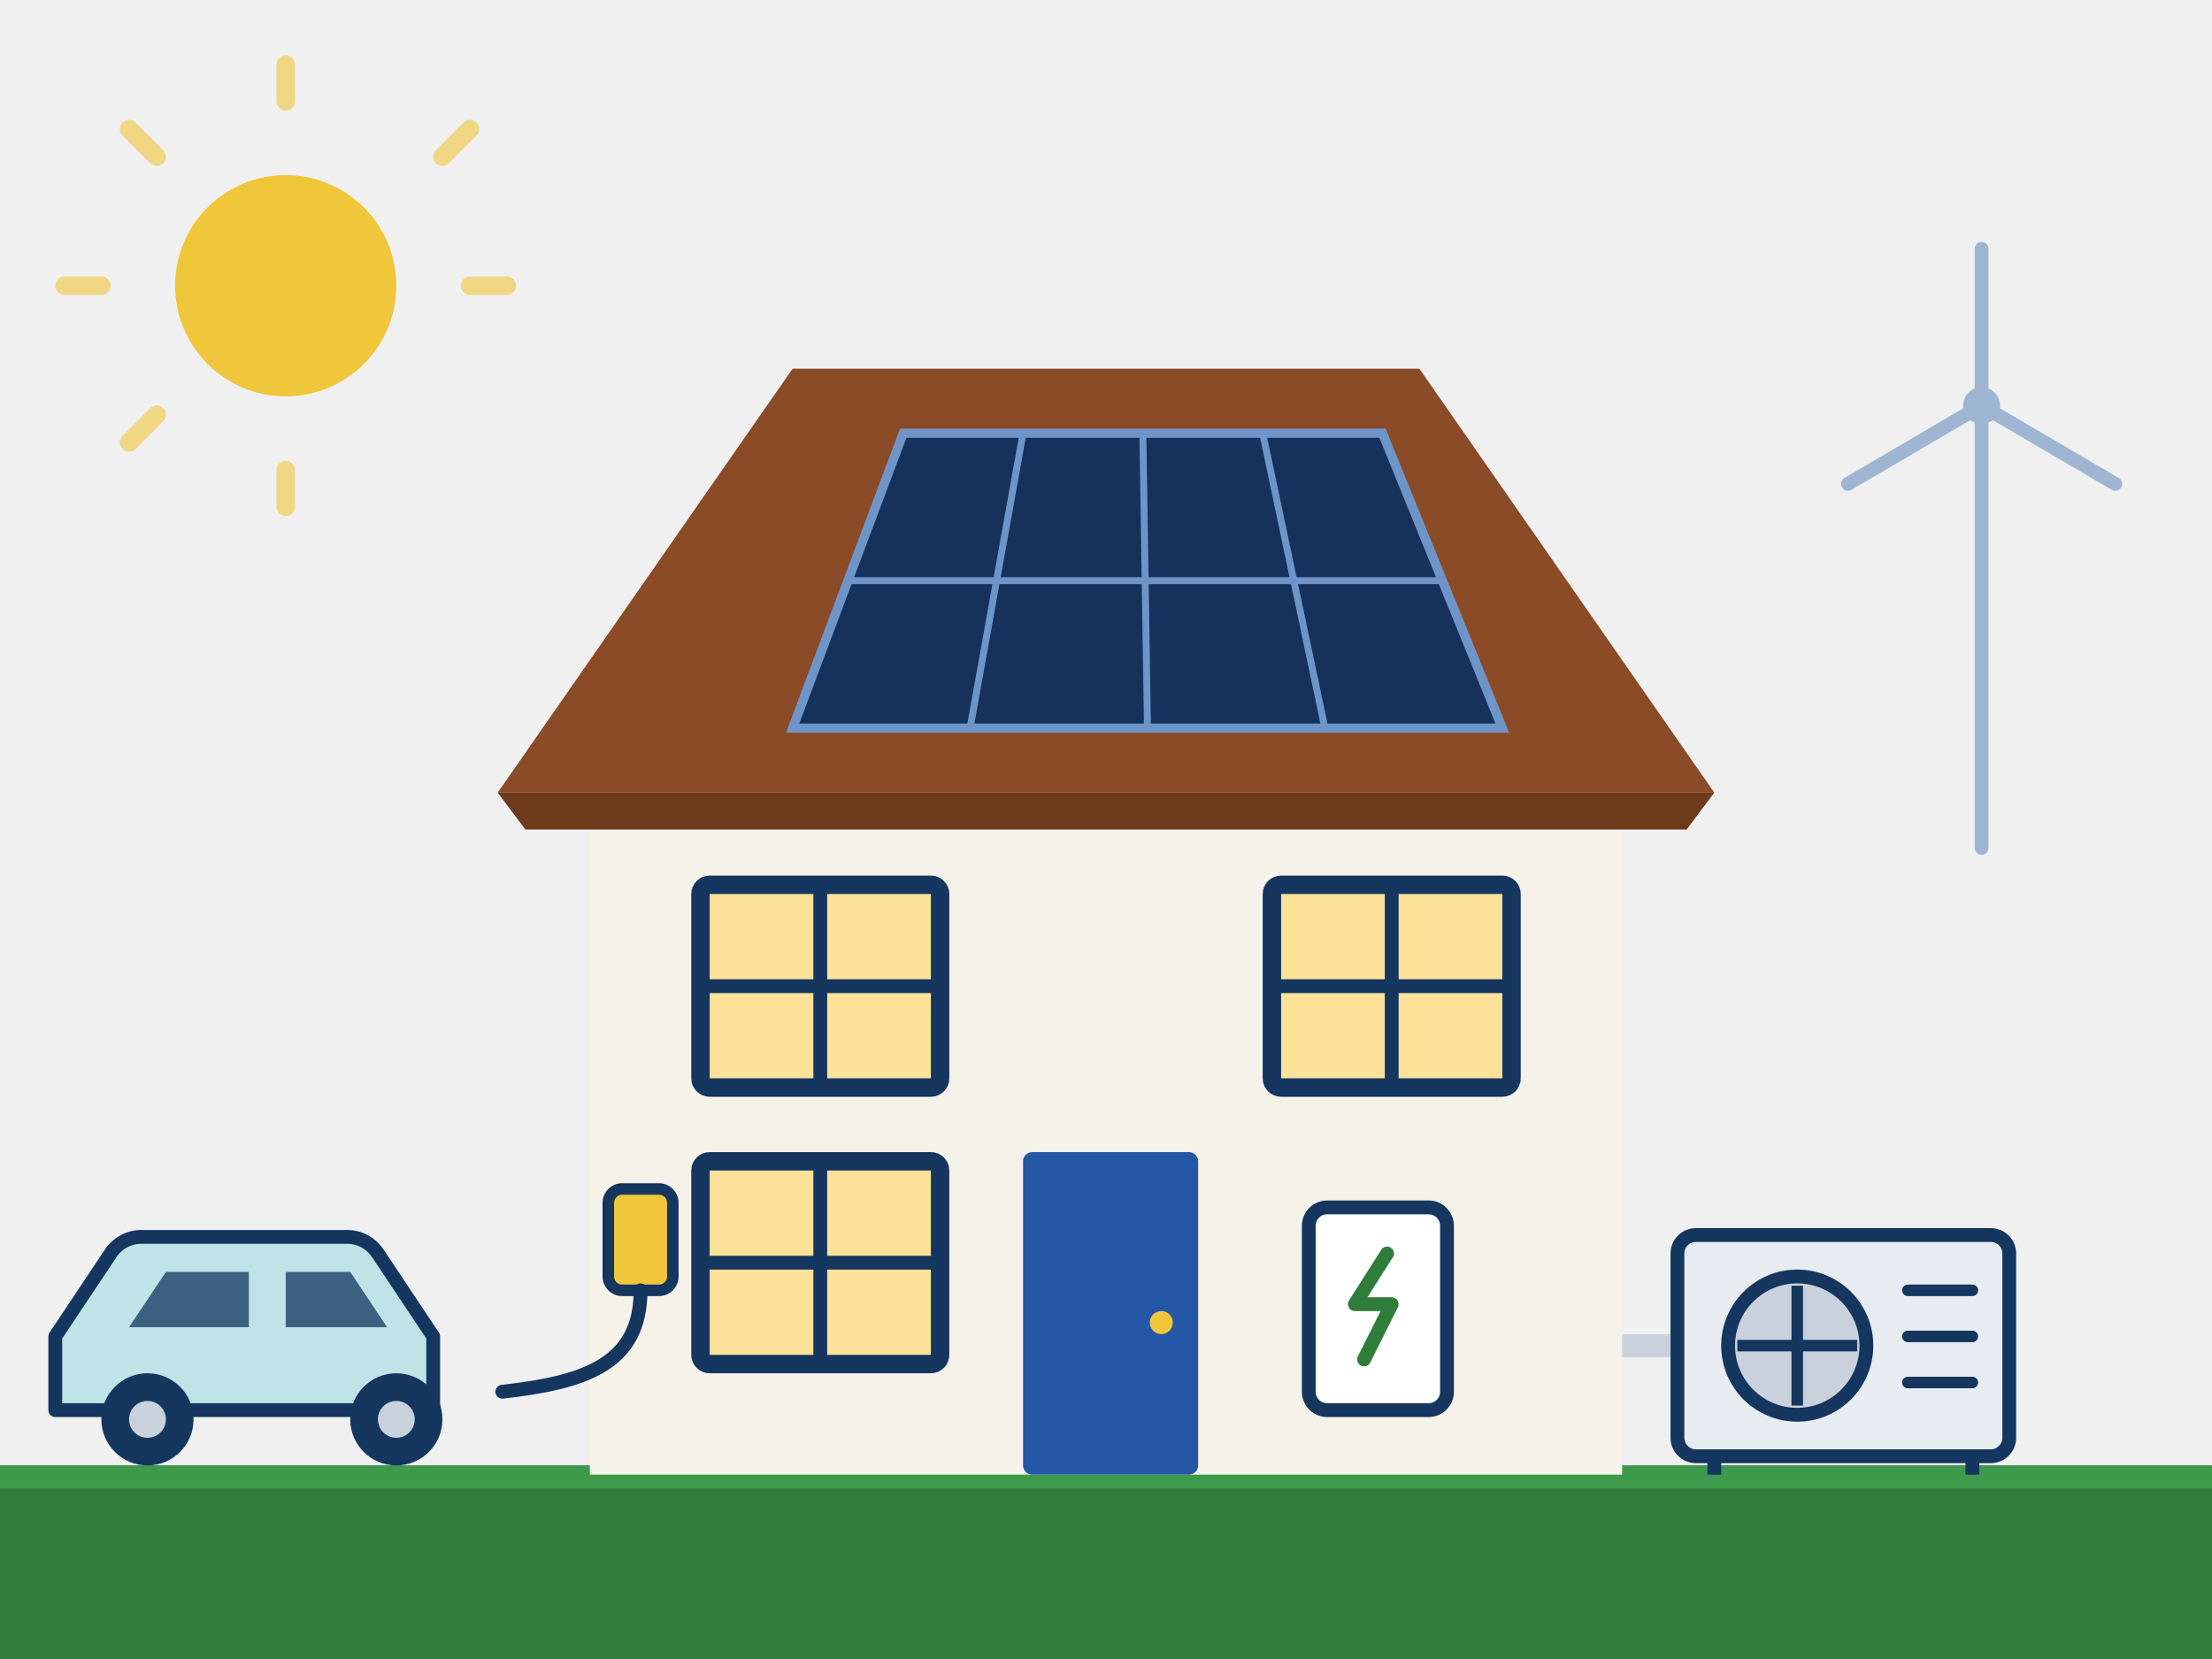
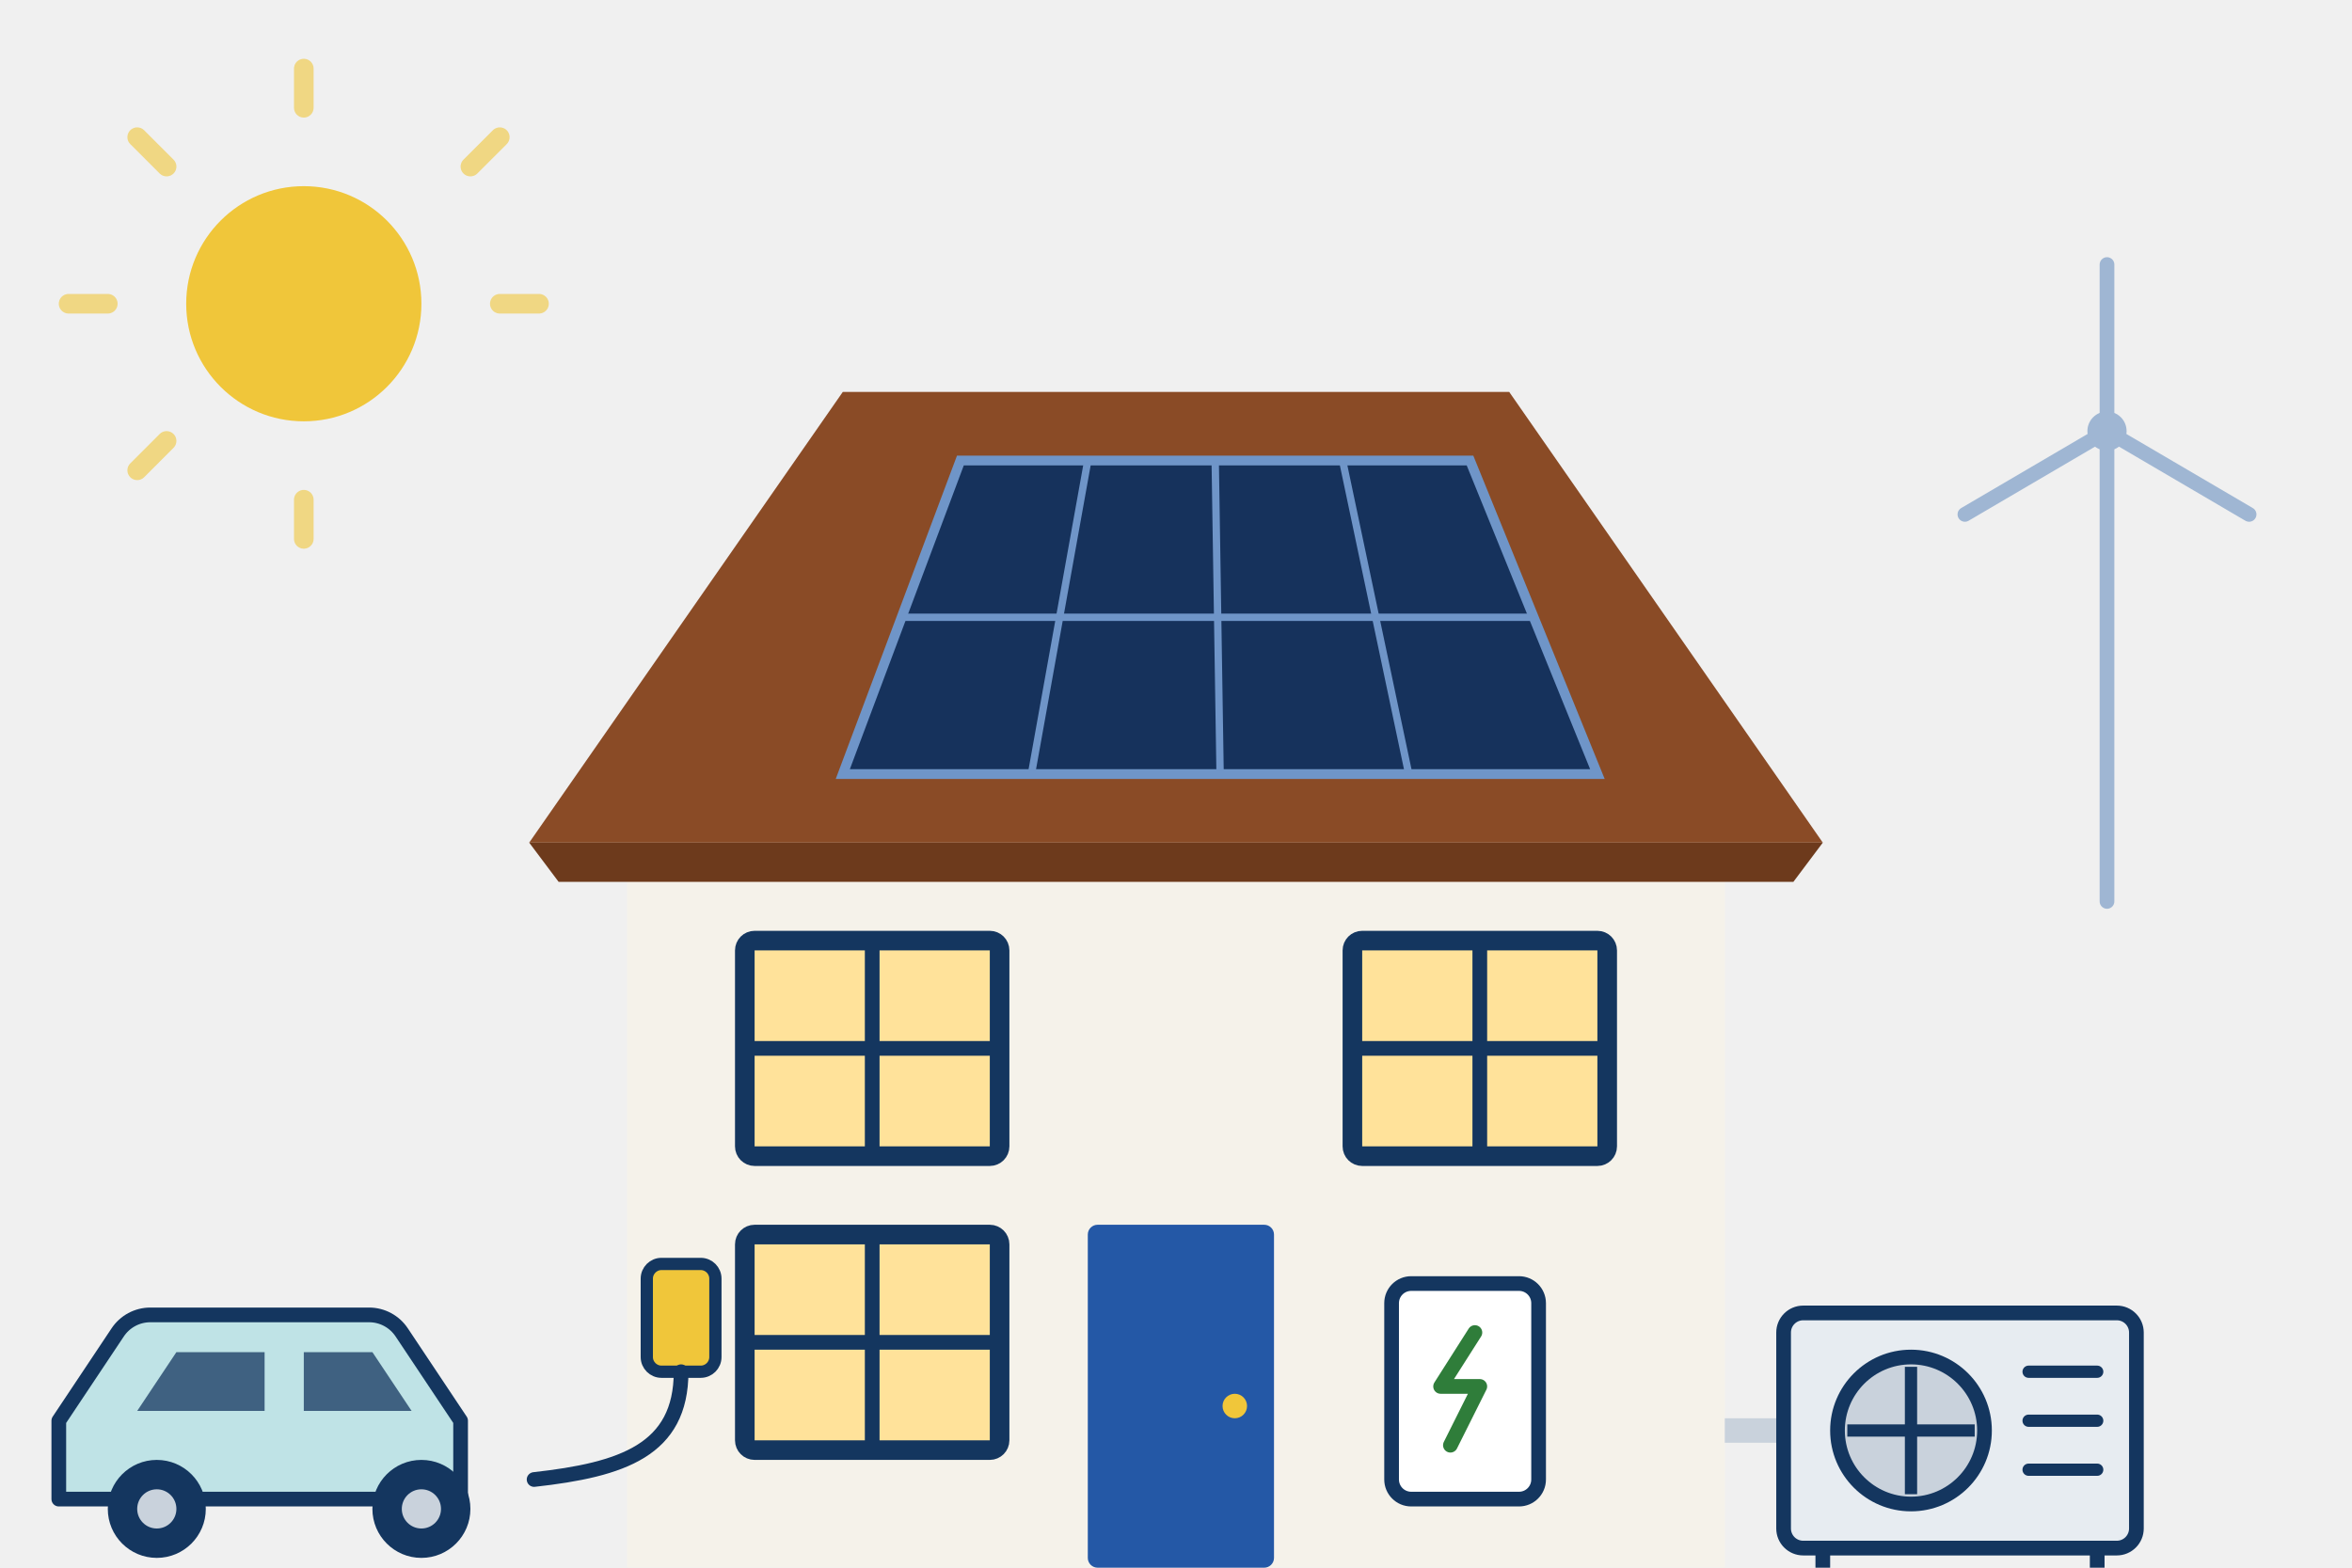
- <svg xmlns="http://www.w3.org/2000/svg" viewBox="0 0 480 360" role="img">
+ <svg xmlns="http://www.w3.org/2000/svg" viewBox="0 0 480 320" role="img">
  <circle cx="62" cy="62" r="24" fill="#f0c63a" />
  <g stroke="#f0c63a" stroke-width="4" stroke-linecap="round" opacity="0.6">
    <path d="M62 22v-8M62 110v-8M22 62h-8M110 62h-8M34 34l-6-6M96 34l6-6M34 90l-6 6" />
  </g>
  <g stroke="#9fb6d3" stroke-width="3" stroke-linecap="round" fill="none">
    <path d="M430 88v96" />
    <path d="M430 88l0-34M430 88l29 17M430 88l-29 17" />
  </g>
  <circle cx="430" cy="88" r="4" fill="#9fb6d3" />
-   <rect x="0" y="318" width="480" height="42" rx="0" fill="#2f7d3a" />
-   <rect x="0" y="318" width="480" height="5" fill="#3d9a4a" />
  <rect x="128" y="168" width="224" height="152" fill="#f5f2ea" />
  <polygon points="108,172 172,80 308,80 372,172" fill="#8a4b26" />
  <polygon points="108,172 372,172 366,180 114,180" fill="#6d3a1c" />
  <g>
    <polygon points="196,94 300,94 326,158 172,158" fill="#16325c" />
    <g stroke="#6f95c8" stroke-width="1.5">
      <path d="M184,126 H313" />
      <path d="M222,94 L210.5,158 M248,94 L249,158 M274,94 L287.5,158" />
    </g>
    <polygon points="196,94 300,94 326,158 172,158" fill="none" stroke="#6f95c8" stroke-width="2" />
  </g>
  <g fill="#ffe29a" stroke="#14365f" stroke-width="4">
    <rect x="152" y="192" width="52" height="44" rx="2" />
    <rect x="276" y="192" width="52" height="44" rx="2" />
    <rect x="152" y="252" width="52" height="44" rx="2" />
  </g>
  <path d="M178 192v44M152 214h52M302 192v44M276 214h52M178 252v44M152 274h52" stroke="#14365f" stroke-width="3" />
  <rect x="222" y="250" width="38" height="70" rx="2" fill="#2458a6" />
  <circle cx="252" cy="287" r="2.5" fill="#f0c63a" />
  <rect x="284" y="262" width="30" height="44" rx="4" fill="#ffffff" stroke="#14365f" stroke-width="3" />
  <path d="M301 272l-7 11h8l-6 12" stroke="#2f7d3a" stroke-width="3" fill="none" stroke-linecap="round" stroke-linejoin="round" />
  <path d="M352 292h14" stroke="#c9d2dc" stroke-width="5" />
  <rect x="364" y="268" width="72" height="48" rx="4" fill="#e7ecf1" stroke="#14365f" stroke-width="3" />
  <circle cx="390" cy="292" r="15" fill="#c9d2dc" stroke="#14365f" stroke-width="3" />
  <path d="M390 279v26M377 292h26" stroke="#14365f" stroke-width="2.5" />
  <path d="M414 280h14M414 290h14M414 300h14" stroke="#14365f" stroke-width="2.5" stroke-linecap="round" />
  <path d="M372 316v4M428 316v4" stroke="#14365f" stroke-width="3" />
  <rect x="132" y="258" width="14" height="22" rx="3" fill="#f0c63a" stroke="#14365f" stroke-width="2.5" />
  <path d="M139 280c0 16-12 20-30 22" stroke="#14365f" stroke-width="3" fill="none" stroke-linecap="round" />
  <path d="M12 306v-16l12-18a8 8 0 0 1 6.7-3.6h44.6a8 8 0 0 1 6.7 3.6l12 18v16z" fill="#bfe3e6" stroke="#14365f" stroke-width="3" stroke-linejoin="round" />
  <path d="M28 288l8-12h18v12zM62 288v-12h14l8 12z" fill="#14365f" opacity="0.75" />
  <circle cx="32" cy="308" r="10" fill="#14365f" />
  <circle cx="86" cy="308" r="10" fill="#14365f" />
  <circle cx="32" cy="308" r="4" fill="#c9d2dc" />
  <circle cx="86" cy="308" r="4" fill="#c9d2dc" />
</svg>
